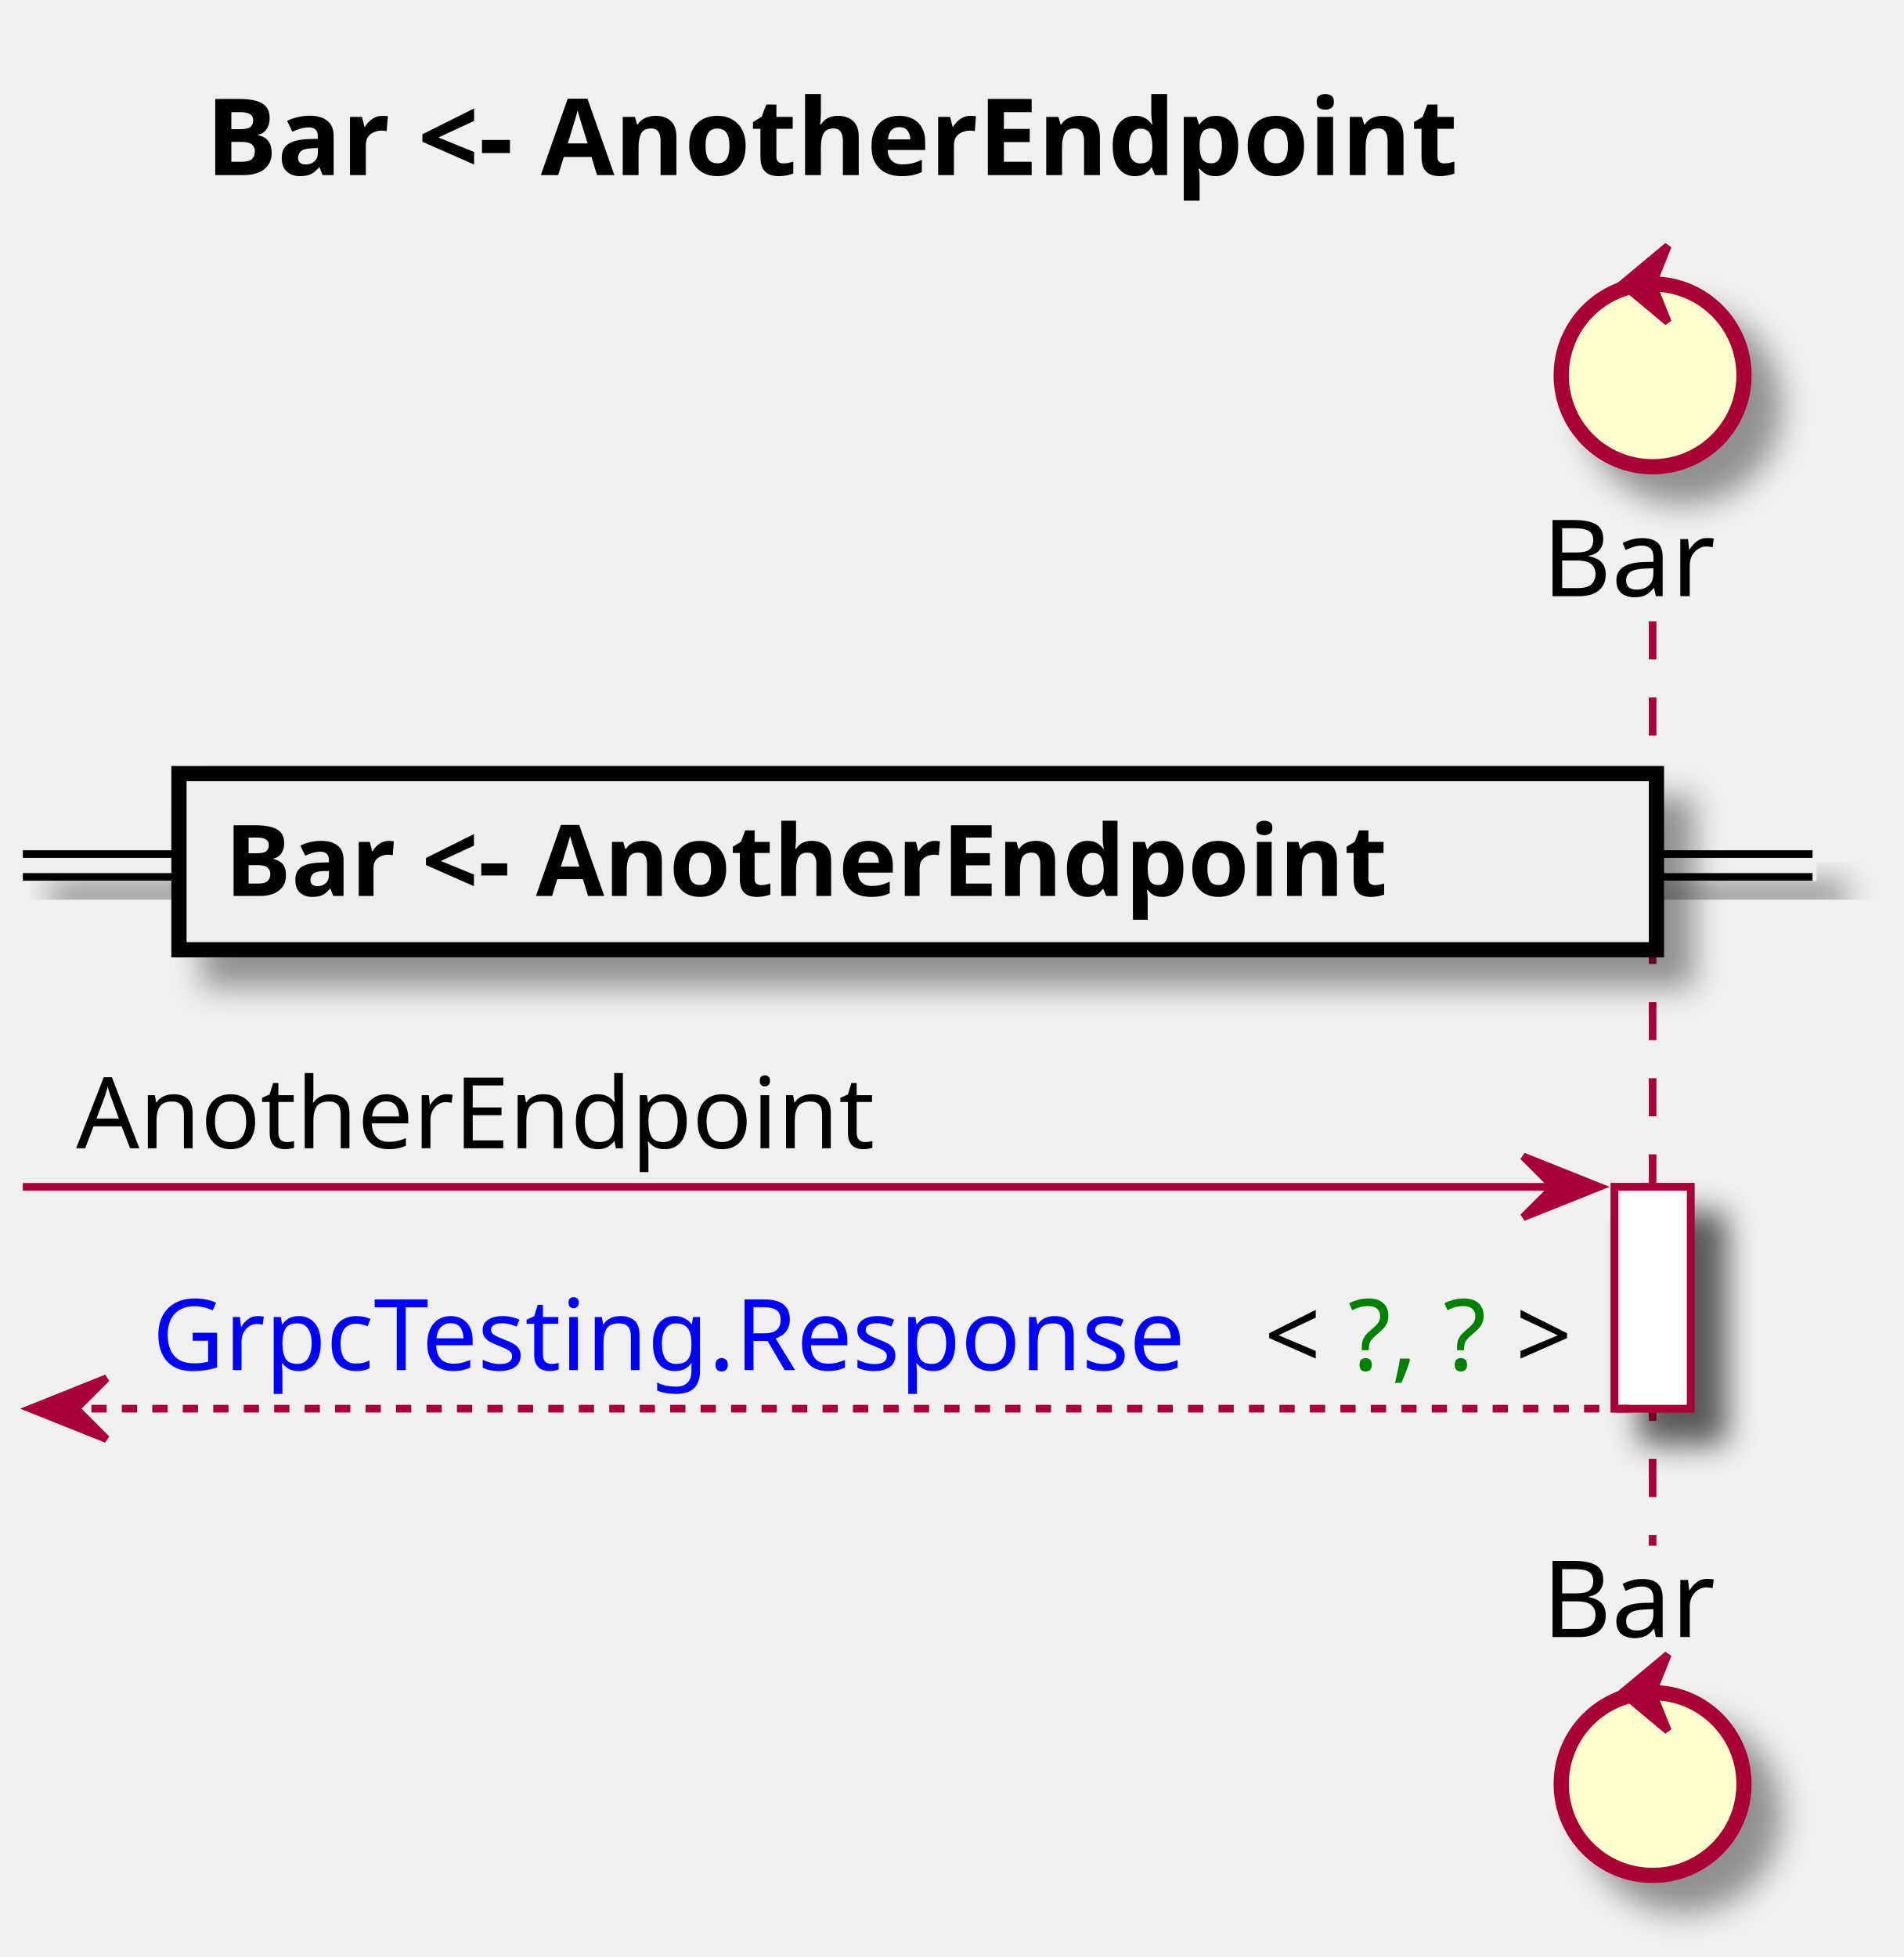
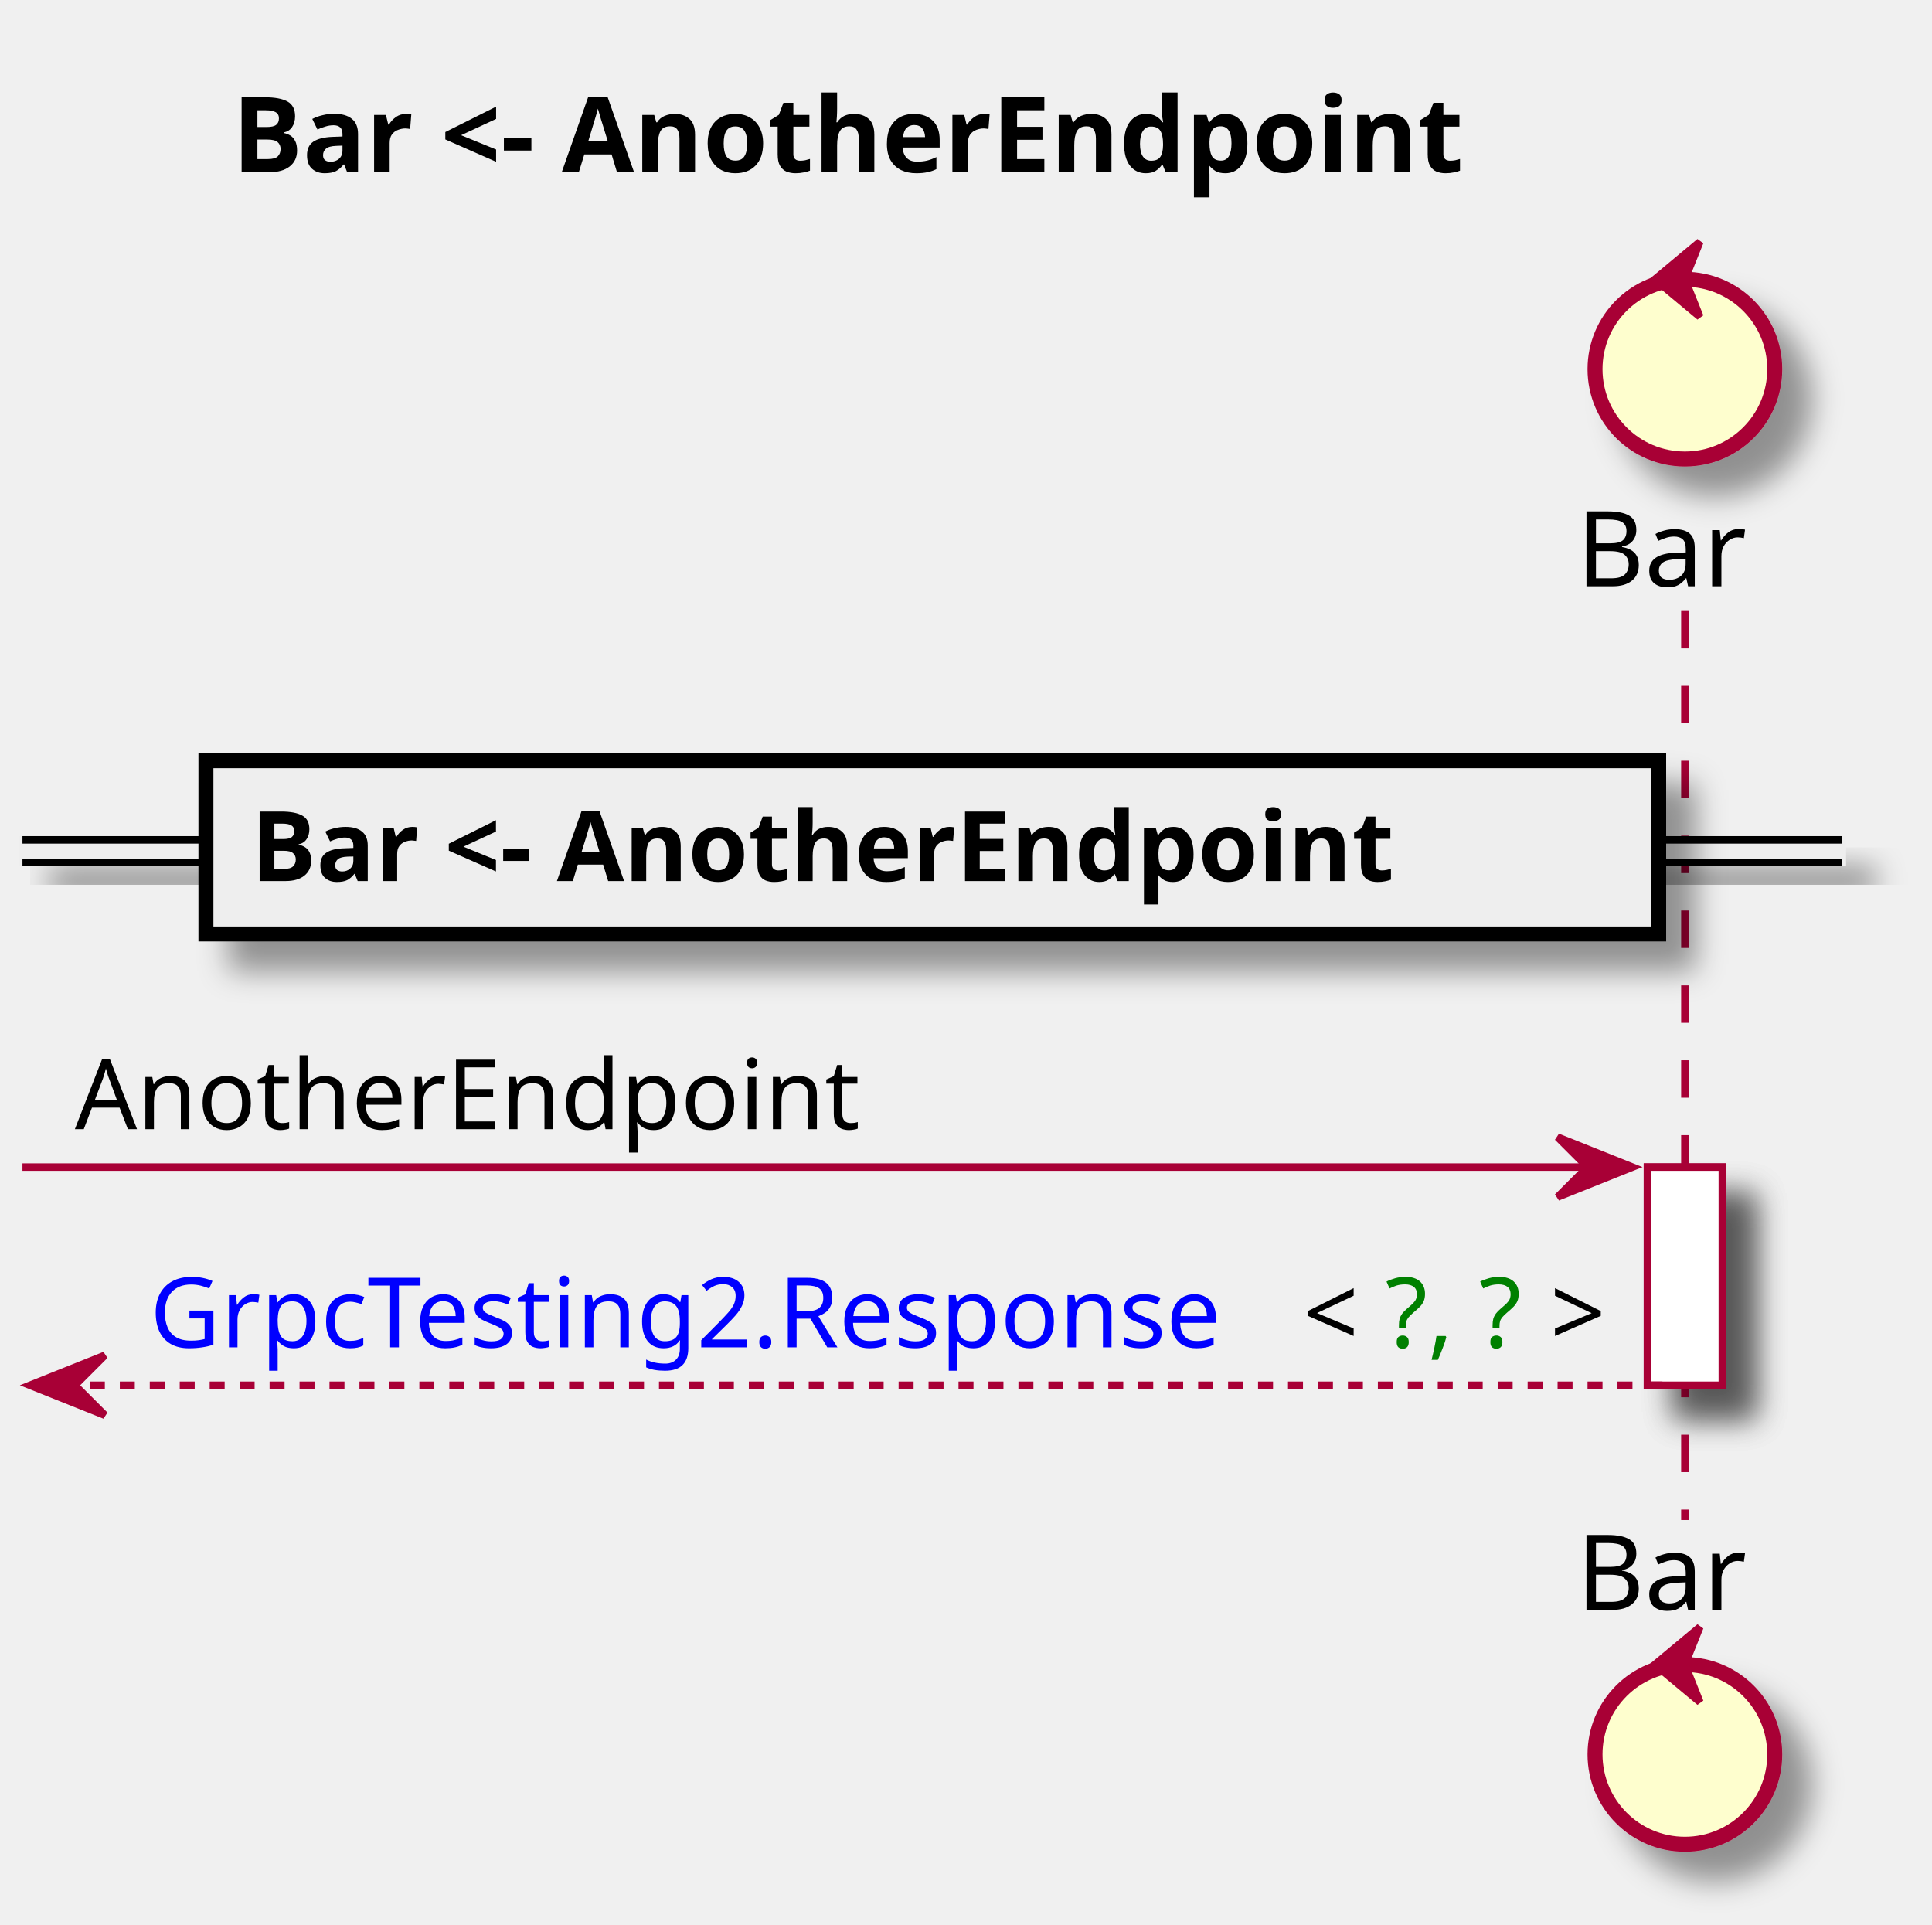
- <svg xmlns="http://www.w3.org/2000/svg" contentScriptType="application/ecmascript" contentStyleType="text/css" height="257px" preserveAspectRatio="none" style="width:250px;height:257px;" version="1.1" viewBox="0 0 250 257" width="250px" zoomAndPan="magnify">
+ <svg xmlns="http://www.w3.org/2000/svg" contentScriptType="application/ecmascript" contentStyleType="text/css" height="257px" preserveAspectRatio="none" style="width:258px;height:257px;" version="1.1" viewBox="0 0 258 257" width="258px" zoomAndPan="magnify">
  <defs>
-     <filter height="300%" id="f3a0vterm623e" width="300%" x="-1" y="-1">
+     <filter height="300%" id="f1t2kg32113ak8" width="300%" x="-1" y="-1">
      <feGaussianBlur result="blurOut" stdDeviation="2.0" />
      <feColorMatrix in="blurOut" result="blurOut2" type="matrix" values="0 0 0 0 0 0 0 0 0 0 0 0 0 0 0 0 0 0 .4 0" />
      <feOffset dx="4.0" dy="4.0" in="blurOut2" result="blurOut3" />
      <feBlend in="SourceGraphic" in2="blurOut3" mode="normal" />
    </filter>
  </defs>
  <g>
-     <text fill="#000000" font-family="sans-serif" font-size="14" font-weight="bold" lengthAdjust="spacingAndGlyphs" textLength="187" x="27" y="22.995">Bar &lt;- AnotherEndpoint</text>
-     <rect fill="#FFFFFF" filter="url(#f3a0vterm623e)" height="29.133" style="stroke: #A80036; stroke-width: 1.0;" width="10" x="212" y="155.859" />
-     <line style="stroke: #A80036; stroke-width: 1.0; stroke-dasharray: 5.0,5.0;" x1="217" x2="217" y1="81.594" y2="202.992" />
-     <text fill="#000000" font-family="sans-serif" font-size="14" lengthAdjust="spacingAndGlyphs" textLength="23" x="202.5" y="78.292">Bar</text>
-     <ellipse cx="217" cy="49.297" fill="#FEFECE" filter="url(#f3a0vterm623e)" rx="12" ry="12" style="stroke: #A80036; stroke-width: 2.0;" />
-     <polygon fill="#A80036" points="213,37.297,219,32.297,217,37.297,219,42.297,213,37.297" style="stroke: #A80036; stroke-width: 1.0;" />
-     <text fill="#000000" font-family="sans-serif" font-size="14" lengthAdjust="spacingAndGlyphs" textLength="23" x="202.5" y="214.987">Bar</text>
-     <ellipse cx="217" cy="234.289" fill="#FEFECE" filter="url(#f3a0vterm623e)" rx="12" ry="12" style="stroke: #A80036; stroke-width: 2.0;" />
-     <polygon fill="#A80036" points="213,222.289,219,217.289,217,222.289,219,227.289,213,222.289" style="stroke: #A80036; stroke-width: 1.0;" />
-     <rect fill="#FFFFFF" filter="url(#f3a0vterm623e)" height="29.133" style="stroke: #A80036; stroke-width: 1.0;" width="10" x="212" y="155.859" />
-     <rect fill="#EEEEEE" filter="url(#f3a0vterm623e)" height="3" style="stroke: #EEEEEE; stroke-width: 1.0;" width="235" x="3" y="112.16" />
-     <line style="stroke: #000000; stroke-width: 1.0;" x1="3" x2="238" y1="112.16" y2="112.16" />
-     <line style="stroke: #000000; stroke-width: 1.0;" x1="3" x2="238" y1="115.16" y2="115.16" />
-     <rect fill="#EEEEEE" filter="url(#f3a0vterm623e)" height="23.133" style="stroke: #000000; stroke-width: 2.0;" width="194" x="23.5" y="101.594" />
-     <text fill="#000000" font-family="sans-serif" font-size="13" font-weight="bold" lengthAdjust="spacingAndGlyphs" textLength="175" x="29.5" y="117.661">Bar &lt;- AnotherEndpoint</text>
-     <polygon fill="#A80036" points="200,151.859,210,155.859,200,159.859,204,155.859" style="stroke: #A80036; stroke-width: 1.0;" />
-     <line style="stroke: #A80036; stroke-width: 1.0;" x1="3" x2="206" y1="155.859" y2="155.859" />
+     <text fill="#000000" font-family="sans-serif" font-size="14" font-weight="bold" lengthAdjust="spacingAndGlyphs" textLength="187" x="31" y="22.995">Bar &lt;- AnotherEndpoint</text>
+     <rect fill="#FFFFFF" filter="url(#f1t2kg32113ak8)" height="29.133" style="stroke: #A80036; stroke-width: 1.0;" width="10" x="220" y="155.859" />
+     <line style="stroke: #A80036; stroke-width: 1.0; stroke-dasharray: 5.0,5.0;" x1="225" x2="225" y1="81.594" y2="202.992" />
+     <text fill="#000000" font-family="sans-serif" font-size="14" lengthAdjust="spacingAndGlyphs" textLength="23" x="210.5" y="78.292">Bar</text>
+     <ellipse cx="225" cy="49.297" fill="#FEFECE" filter="url(#f1t2kg32113ak8)" rx="12" ry="12" style="stroke: #A80036; stroke-width: 2.0;" />
+     <polygon fill="#A80036" points="221,37.297,227,32.297,225,37.297,227,42.297,221,37.297" style="stroke: #A80036; stroke-width: 1.0;" />
+     <text fill="#000000" font-family="sans-serif" font-size="14" lengthAdjust="spacingAndGlyphs" textLength="23" x="210.5" y="214.987">Bar</text>
+     <ellipse cx="225" cy="234.289" fill="#FEFECE" filter="url(#f1t2kg32113ak8)" rx="12" ry="12" style="stroke: #A80036; stroke-width: 2.0;" />
+     <polygon fill="#A80036" points="221,222.289,227,217.289,225,222.289,227,227.289,221,222.289" style="stroke: #A80036; stroke-width: 1.0;" />
+     <rect fill="#FFFFFF" filter="url(#f1t2kg32113ak8)" height="29.133" style="stroke: #A80036; stroke-width: 1.0;" width="10" x="220" y="155.859" />
+     <rect fill="#EEEEEE" filter="url(#f1t2kg32113ak8)" height="3" style="stroke: #EEEEEE; stroke-width: 1.0;" width="243" x="3" y="112.16" />
+     <line style="stroke: #000000; stroke-width: 1.0;" x1="3" x2="246" y1="112.16" y2="112.16" />
+     <line style="stroke: #000000; stroke-width: 1.0;" x1="3" x2="246" y1="115.16" y2="115.16" />
+     <rect fill="#EEEEEE" filter="url(#f1t2kg32113ak8)" height="23.133" style="stroke: #000000; stroke-width: 2.0;" width="194" x="27.5" y="101.594" />
+     <text fill="#000000" font-family="sans-serif" font-size="13" font-weight="bold" lengthAdjust="spacingAndGlyphs" textLength="175" x="33.5" y="117.661">Bar &lt;- AnotherEndpoint</text>
+     <polygon fill="#A80036" points="208,151.859,218,155.859,208,159.859,212,155.859" style="stroke: #A80036; stroke-width: 1.0;" />
+     <line style="stroke: #A80036; stroke-width: 1.0;" x1="3" x2="214" y1="155.859" y2="155.859" />
    <text fill="#000000" font-family="sans-serif" font-size="13" lengthAdjust="spacingAndGlyphs" textLength="107" x="10" y="150.793">AnotherEndpoint</text>
    <polygon fill="#A80036" points="14,180.992,4,184.992,14,188.992,10,184.992" style="stroke: #A80036; stroke-width: 1.0;" />
-     <line style="stroke: #A80036; stroke-width: 1.0; stroke-dasharray: 2.0,2.0;" x1="8" x2="216" y1="184.992" y2="184.992" />
-     <text fill="#0000FF" font-family="sans-serif" font-size="13" lengthAdjust="spacingAndGlyphs" textLength="142" x="20" y="179.926">GrpcTesting.Response</text>
-     <text fill="#000000" font-family="sans-serif" font-size="13" lengthAdjust="spacingAndGlyphs" textLength="11" x="166" y="179.926">&lt;</text>
-     <text fill="#008000" font-family="sans-serif" font-size="13" lengthAdjust="spacingAndGlyphs" textLength="22" x="177" y="179.926">?, ?</text>
-     <text fill="#000000" font-family="sans-serif" font-size="13" lengthAdjust="spacingAndGlyphs" textLength="11" x="199" y="179.926">&gt;</text>
+     <line style="stroke: #A80036; stroke-width: 1.0; stroke-dasharray: 2.0,2.0;" x1="8" x2="224" y1="184.992" y2="184.992" />
+     <text fill="#0000FF" font-family="sans-serif" font-size="13" lengthAdjust="spacingAndGlyphs" textLength="150" x="20" y="179.926">GrpcTesting2.Response</text>
+     <text fill="#000000" font-family="sans-serif" font-size="13" lengthAdjust="spacingAndGlyphs" textLength="11" x="174" y="179.926">&lt;</text>
+     <text fill="#008000" font-family="sans-serif" font-size="13" lengthAdjust="spacingAndGlyphs" textLength="22" x="185" y="179.926">?, ?</text>
+     <text fill="#000000" font-family="sans-serif" font-size="13" lengthAdjust="spacingAndGlyphs" textLength="11" x="207" y="179.926">&gt;</text>
  </g>
</svg>
